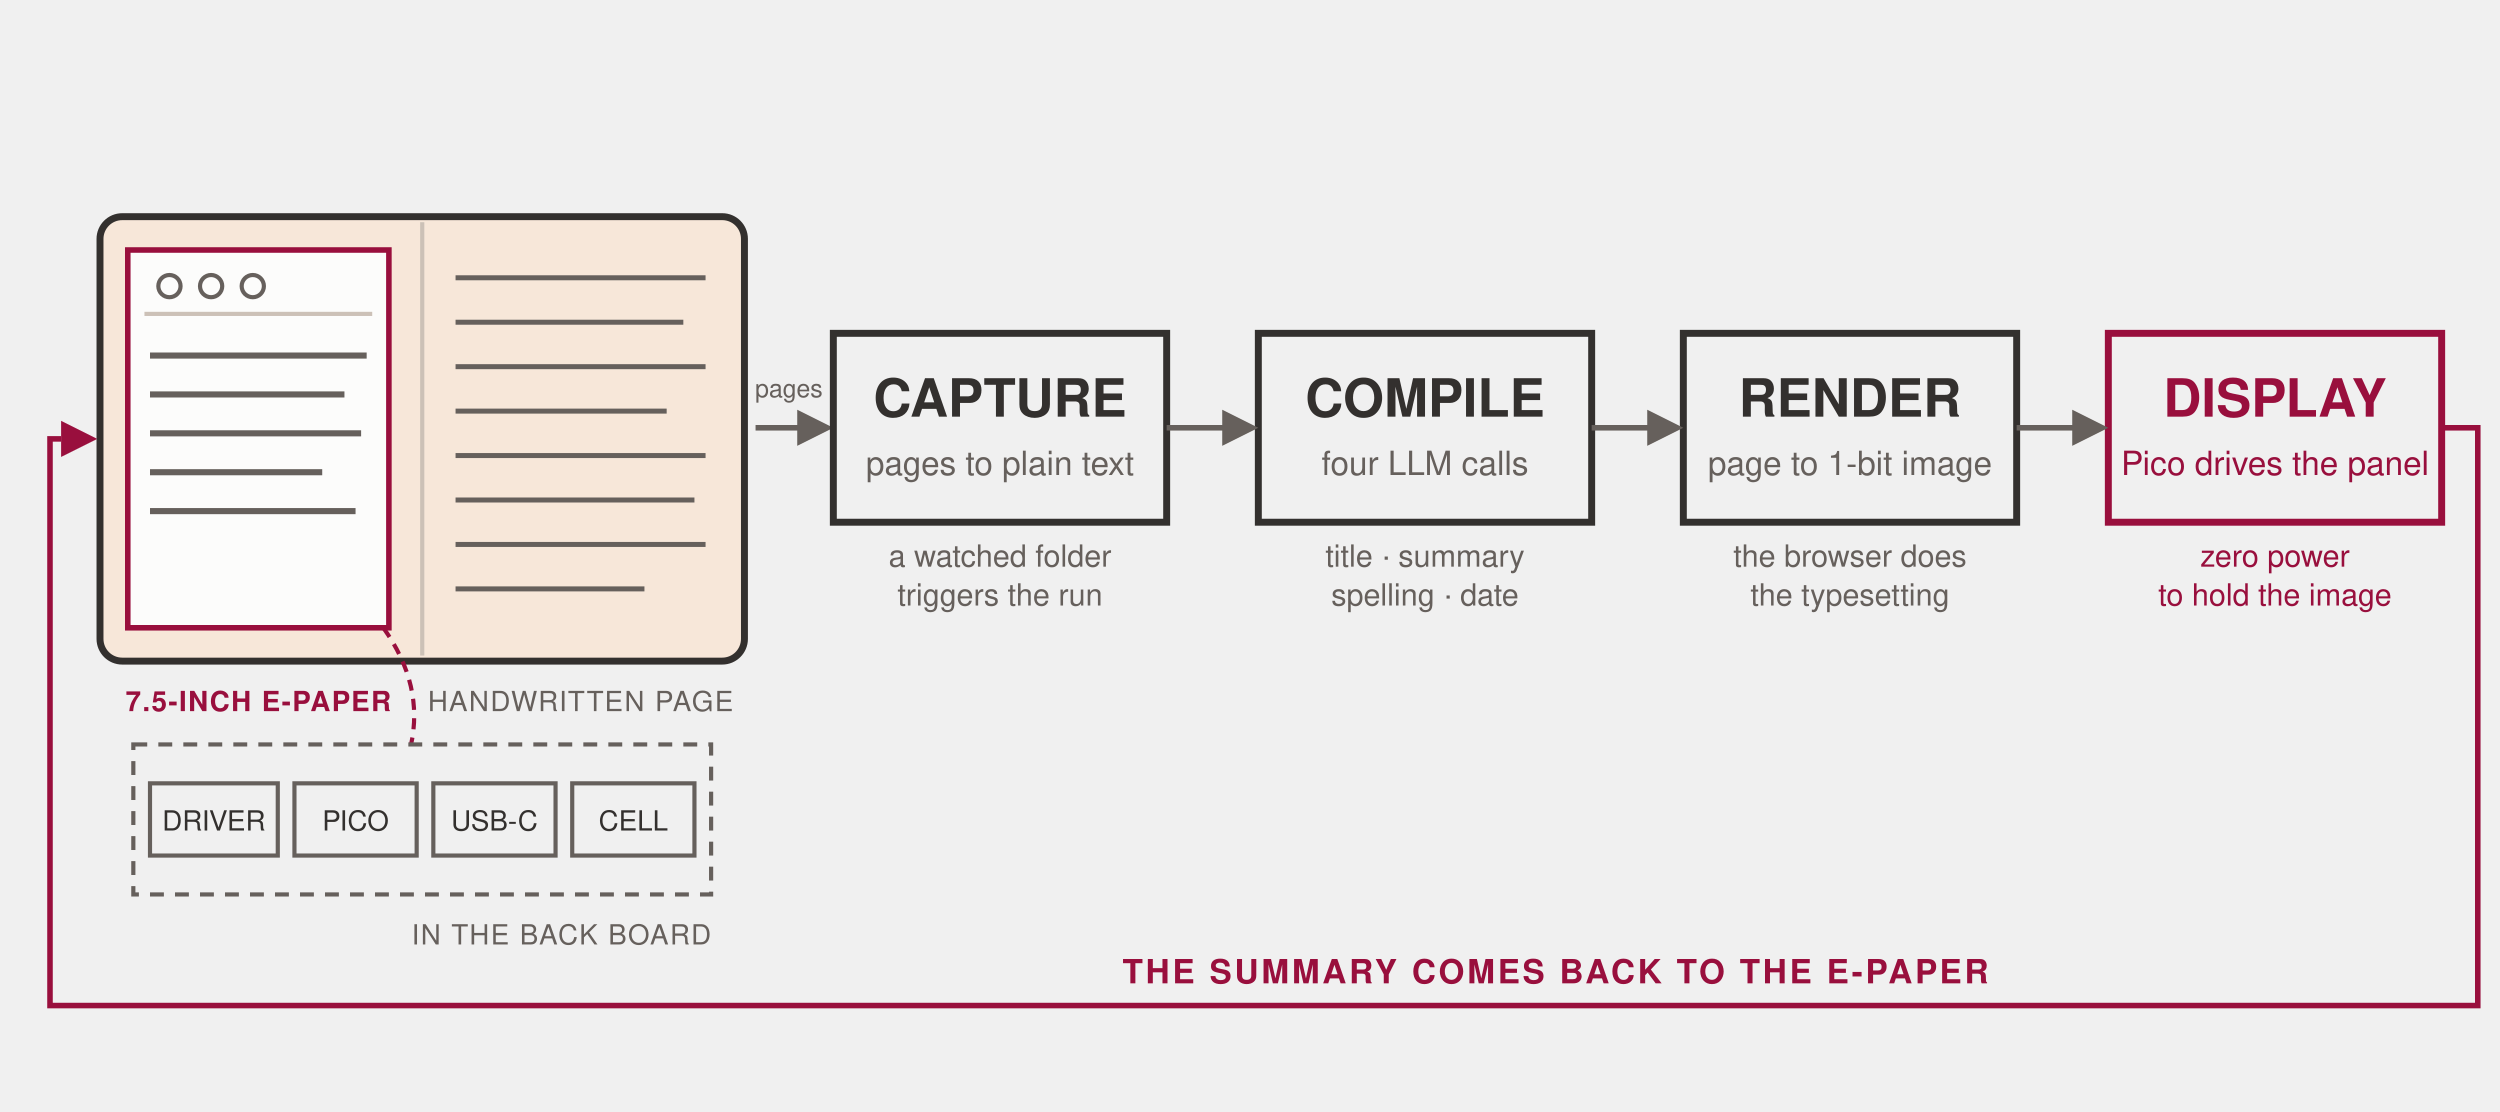
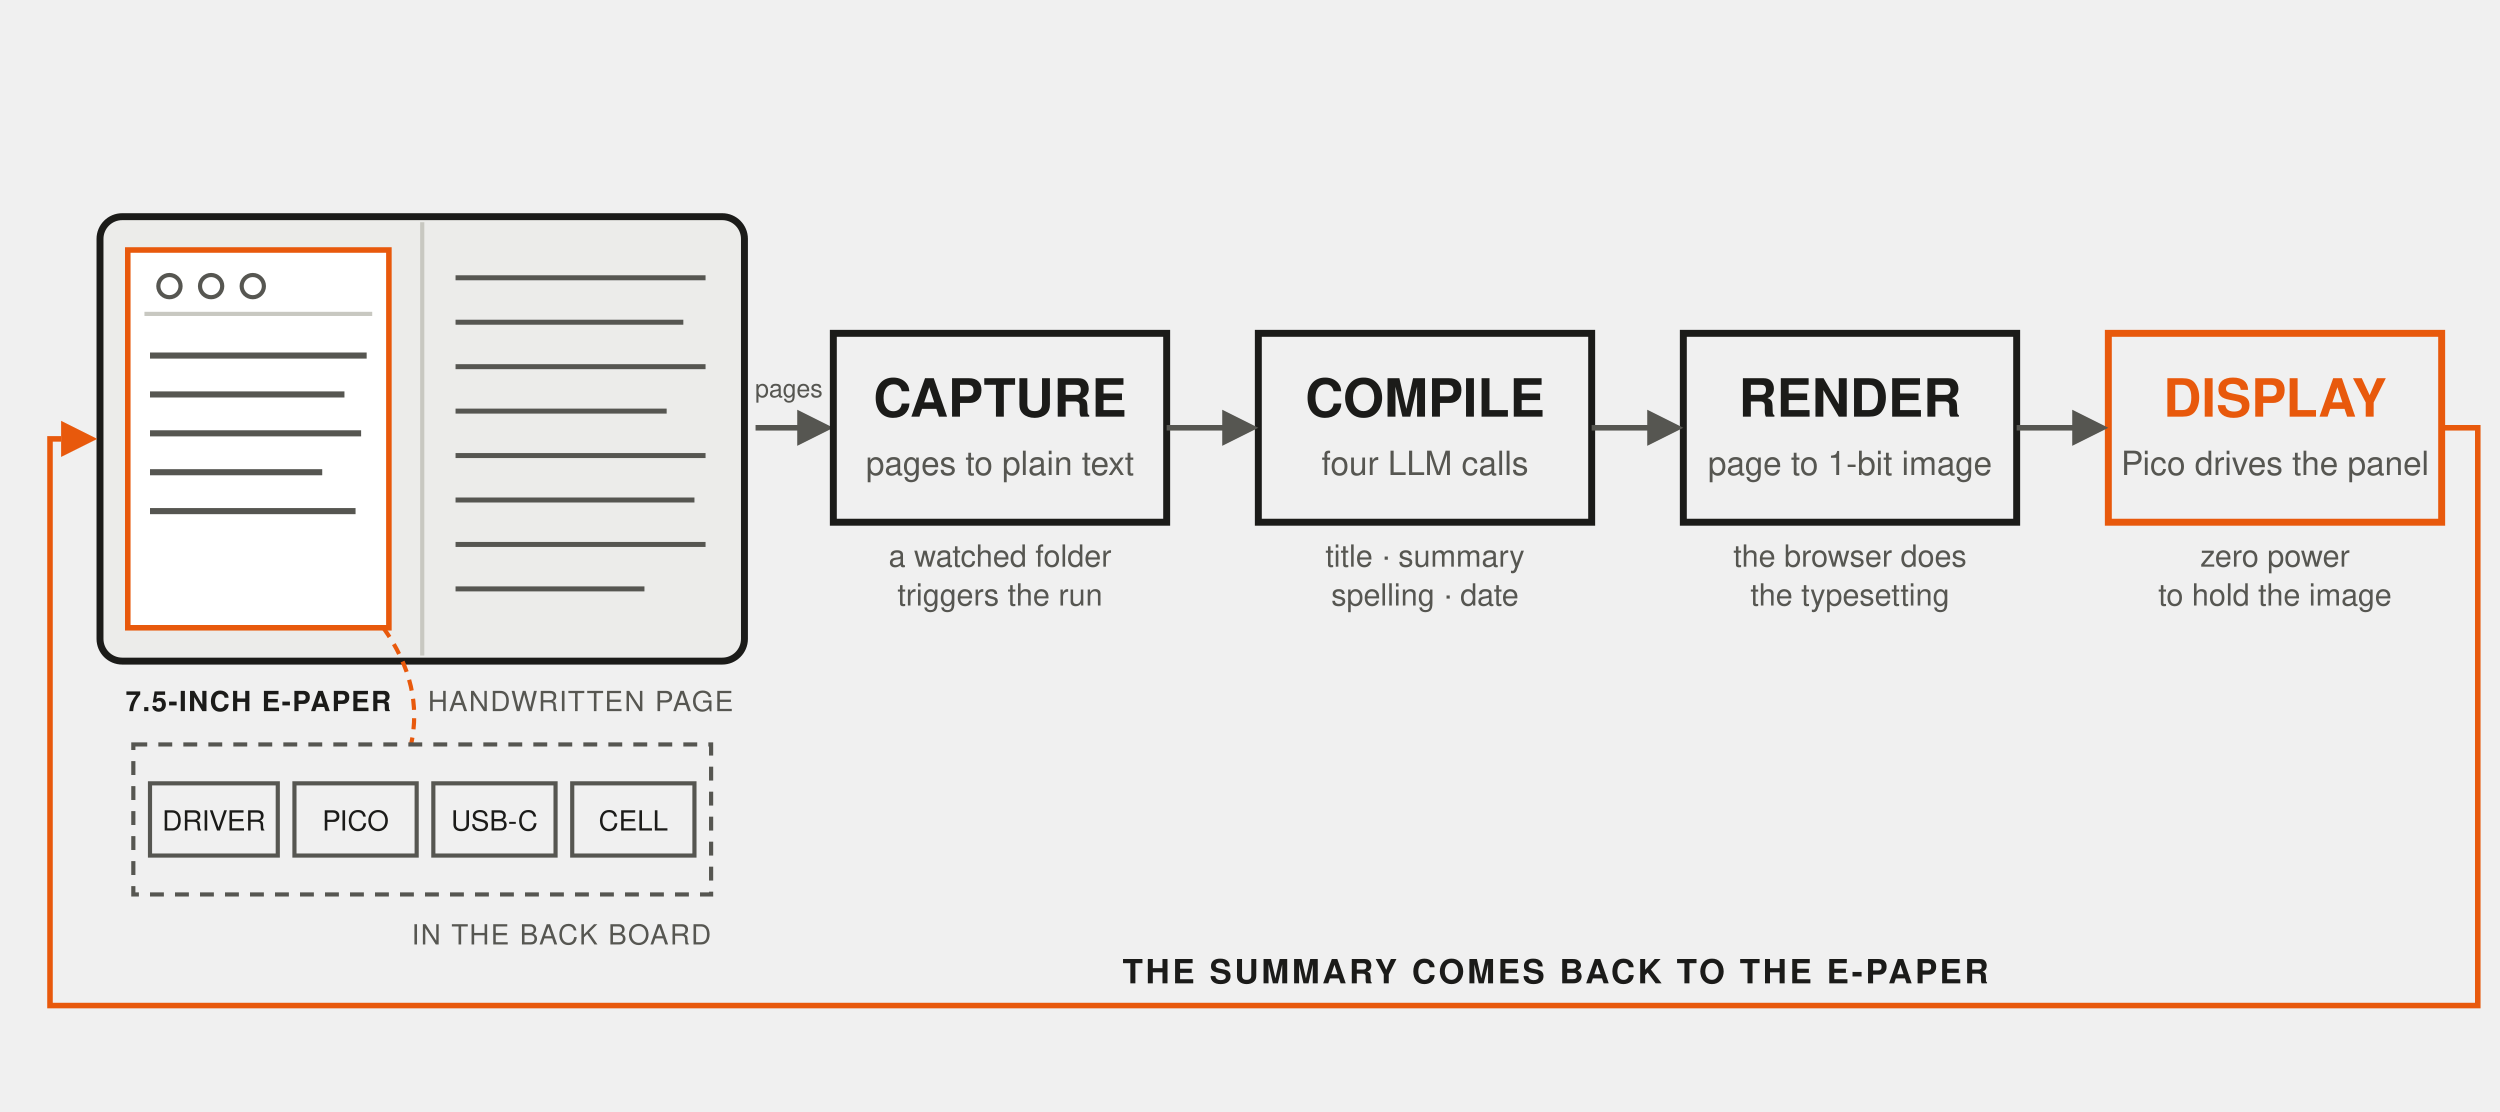
<svg xmlns="http://www.w3.org/2000/svg" viewBox="0 0 900 400" role="img" aria-label="System diagram. An open notebook with the 7.5-inch e-paper panel set into the inside cover, facing a handwritten page; the driver board, Pico, USB-C controller and cell sit in the back board. Pages pass through capture, compile, render and display stages, and the finished summary returns to the e-paper">
  <g font-family="Helvetica, Arial, sans-serif">
-     <rect x="36" y="78" width="232" height="160" rx="8" fill="#f7e7d9" stroke="#33302e" stroke-width="2.5" />
-     <line x1="152" y1="80" x2="152" y2="236" stroke="#ccc1b7" stroke-width="1.5" />
-     <rect x="46" y="90" width="94" height="136" fill="#fcfcfb" stroke="#990f3d" stroke-width="2" />
-     <circle cx="61" cy="103" r="4" fill="none" stroke="#66605c" stroke-width="1.5" />
-     <circle cx="76" cy="103" r="4" fill="none" stroke="#66605c" stroke-width="1.5" />
-     <circle cx="91" cy="103" r="4" fill="none" stroke="#66605c" stroke-width="1.5" />
-     <line x1="52" y1="113" x2="134" y2="113" stroke="#ccc1b7" stroke-width="1.5" />
-     <g stroke="#66605c" stroke-width="2.2">
+     <rect x="36" y="78" width="232" height="160" rx="8" fill="#ececea" stroke="#1b1b19" stroke-width="2.5" />
+     <line x1="152" y1="80" x2="152" y2="236" stroke="#c8c8c1" stroke-width="1.5" />
+     <rect x="46" y="90" width="94" height="136" fill="#ffffff" stroke="#e8590c" stroke-width="2" />
+     <circle cx="61" cy="103" r="4" fill="none" stroke="#565651" stroke-width="1.5" />
+     <circle cx="76" cy="103" r="4" fill="none" stroke="#565651" stroke-width="1.5" />
+     <circle cx="91" cy="103" r="4" fill="none" stroke="#565651" stroke-width="1.5" />
+     <line x1="52" y1="113" x2="134" y2="113" stroke="#c8c8c1" stroke-width="1.5" />
+     <g stroke="#565651" stroke-width="2.2">
      <line x1="54" y1="128" x2="132" y2="128" />
      <line x1="54" y1="142" x2="124" y2="142" />
      <line x1="54" y1="156" x2="130" y2="156" />
      <line x1="54" y1="170" x2="116" y2="170" />
      <line x1="54" y1="184" x2="128" y2="184" />
    </g>
-     <g stroke="#66605c" stroke-width="1.8">
+     <g stroke="#565651" stroke-width="1.8">
      <line x1="164" y1="100" x2="254" y2="100" />
      <line x1="164" y1="116" x2="246" y2="116" />
      <line x1="164" y1="132" x2="254" y2="132" />
      <line x1="164" y1="148" x2="240" y2="148" />
      <line x1="164" y1="164" x2="254" y2="164" />
      <line x1="164" y1="180" x2="250" y2="180" />
      <line x1="164" y1="196" x2="254" y2="196" />
      <line x1="164" y1="212" x2="232" y2="212" />
    </g>
-     <text x="93" y="256" font-size="10" font-weight="700" fill="#990f3d" text-anchor="middle" letter-spacing="0.5">7.5-INCH E-PAPER</text>
-     <text x="209" y="256" font-size="10" fill="#66605c" text-anchor="middle" letter-spacing="0.5">HANDWRITTEN PAGE</text>
-     <path d="M 138 226 C 148 240, 151 254, 148 268" stroke="#990f3d" stroke-width="1.5" fill="none" stroke-dasharray="4 3" />
-     <rect x="48" y="268" width="208" height="54" fill="none" stroke="#66605c" stroke-width="1.5" stroke-dasharray="5 4" />
-     <g font-size="10" fill="#33302e" text-anchor="middle">
-       <rect x="54" y="282" width="46" height="26" fill="none" stroke="#66605c" stroke-width="1.5" />
+     <text x="93" y="256" font-size="10" font-weight="700" fill="#1b1b19" text-anchor="middle" letter-spacing="0.5">7.5-INCH E-PAPER</text>
+     <text x="209" y="256" font-size="10" fill="#565651" text-anchor="middle" letter-spacing="0.5">HANDWRITTEN PAGE</text>
+     <path d="M 138 226 C 148 240, 151 254, 148 268" stroke="#e8590c" stroke-width="1.5" fill="none" stroke-dasharray="4 3" />
+     <rect x="48" y="268" width="208" height="54" fill="none" stroke="#565651" stroke-width="1.5" stroke-dasharray="5 4" />
+     <g font-size="10" fill="#1b1b19" text-anchor="middle">
+       <rect x="54" y="282" width="46" height="26" fill="none" stroke="#565651" stroke-width="1.5" />
      <text x="77" y="299">DRIVER</text>
-       <rect x="106" y="282" width="44" height="26" fill="none" stroke="#66605c" stroke-width="1.5" />
+       <rect x="106" y="282" width="44" height="26" fill="none" stroke="#565651" stroke-width="1.5" />
      <text x="128" y="299">PICO</text>
-       <rect x="156" y="282" width="44" height="26" fill="none" stroke="#66605c" stroke-width="1.5" />
+       <rect x="156" y="282" width="44" height="26" fill="none" stroke="#565651" stroke-width="1.5" />
      <text x="178" y="299">USB-C</text>
-       <rect x="206" y="282" width="44" height="26" fill="none" stroke="#66605c" stroke-width="1.5" />
+       <rect x="206" y="282" width="44" height="26" fill="none" stroke="#565651" stroke-width="1.5" />
      <text x="228" y="299">CELL</text>
    </g>
-     <text x="256" y="340" font-size="10" fill="#66605c" letter-spacing="0.5" text-anchor="end">IN THE BACK BOARD</text>
-     <path d="M 272 154 H 292" stroke="#66605c" stroke-width="2" fill="none" />
-     <path d="M 300 154 l -13 -6.5 v 13 z" fill="#66605c" />
-     <text x="284" y="143" font-size="9" fill="#66605c" text-anchor="middle">pages</text>
-     <g font-size="19" font-weight="700" fill="#33302e" text-anchor="middle">
-       <rect x="300" y="120" width="120" height="68" fill="none" stroke="#33302e" stroke-width="2.5" />
+     <text x="256" y="340" font-size="10" fill="#565651" letter-spacing="0.5" text-anchor="end">IN THE BACK BOARD</text>
+     <path d="M 272 154 H 292" stroke="#565651" stroke-width="2" fill="none" />
+     <path d="M 300 154 l -13 -6.5 v 13 z" fill="#565651" />
+     <text x="284" y="143" font-size="9" fill="#565651" text-anchor="middle">pages</text>
+     <g font-size="19" font-weight="700" fill="#1b1b19" text-anchor="middle">
+       <rect x="300" y="120" width="120" height="68" fill="none" stroke="#1b1b19" stroke-width="2.5" />
      <text x="360" y="150">CAPTURE</text>
-       <rect x="453" y="120" width="120" height="68" fill="none" stroke="#33302e" stroke-width="2.5" />
+       <rect x="453" y="120" width="120" height="68" fill="none" stroke="#1b1b19" stroke-width="2.5" />
      <text x="513" y="150">COMPILE</text>
-       <rect x="606" y="120" width="120" height="68" fill="none" stroke="#33302e" stroke-width="2.5" />
+       <rect x="606" y="120" width="120" height="68" fill="none" stroke="#1b1b19" stroke-width="2.5" />
      <text x="666" y="150">RENDER</text>
-       <rect x="759" y="120" width="120" height="68" fill="none" stroke="#990f3d" stroke-width="2.5" />
-       <text x="819" y="150" fill="#990f3d">DISPLAY</text>
+       <rect x="759" y="120" width="120" height="68" fill="none" stroke="#e8590c" stroke-width="2.5" />
+       <text x="819" y="150" fill="#e8590c">DISPLAY</text>
    </g>
-     <g font-size="12" fill="#66605c" text-anchor="middle">
+     <g font-size="12" fill="#565651" text-anchor="middle">
      <text x="360" y="171">pages to plain text</text>
      <text x="513" y="171">four LLM calls</text>
      <text x="666" y="171">page to 1-bit image</text>
-       <text x="819" y="171" fill="#990f3d">Pico drives the panel</text>
+       <text x="819" y="171" fill="#565651">Pico drives the panel</text>
    </g>
-     <g font-size="11" fill="#66605c" text-anchor="middle">
+     <g font-size="11" fill="#565651" text-anchor="middle">
      <text x="360" y="204">a watched folder</text>
      <text x="360" y="218">triggers the run</text>
      <text x="513" y="204">title · summary</text>
      <text x="513" y="218">spelling · date</text>
      <text x="666" y="204">the browser does</text>
      <text x="666" y="218">the typesetting</text>
-       <text x="819" y="204" fill="#990f3d">zero power</text>
-       <text x="819" y="218" fill="#990f3d">to hold the image</text>
+       <text x="819" y="204" fill="#565651">zero power</text>
+       <text x="819" y="218" fill="#565651">to hold the image</text>
    </g>
-     <g stroke="#66605c" stroke-width="2" fill="none">
+     <g stroke="#565651" stroke-width="2" fill="none">
      <path d="M 420 154 H 445" />
      <path d="M 573 154 H 598" />
      <path d="M 726 154 H 751" />
    </g>
-     <g fill="#66605c">
+     <g fill="#565651">
      <path d="M 453 154 l -13 -6.5 v 13 z" />
      <path d="M 606 154 l -13 -6.5 v 13 z" />
      <path d="M 759 154 l -13 -6.5 v 13 z" />
    </g>
-     <path d="M 879 154 H 892 V 362 H 18 V 158 H 22" stroke="#990f3d" stroke-width="2" fill="none" />
-     <path d="M 35 158 l -13 -6.5 v 13 z" fill="#990f3d" />
-     <text x="560" y="354" font-size="12" font-weight="700" fill="#990f3d" text-anchor="middle" letter-spacing="1">THE SUMMARY COMES BACK TO THE E-PAPER</text>
+     <path d="M 879 154 H 892 V 362 H 18 V 158 H 22" stroke="#e8590c" stroke-width="2" fill="none" />
+     <path d="M 35 158 l -13 -6.5 v 13 z" fill="#e8590c" />
+     <text x="560" y="354" font-size="12" font-weight="700" fill="#1b1b19" text-anchor="middle" letter-spacing="1">THE SUMMARY COMES BACK TO THE E-PAPER</text>
  </g>
</svg>
